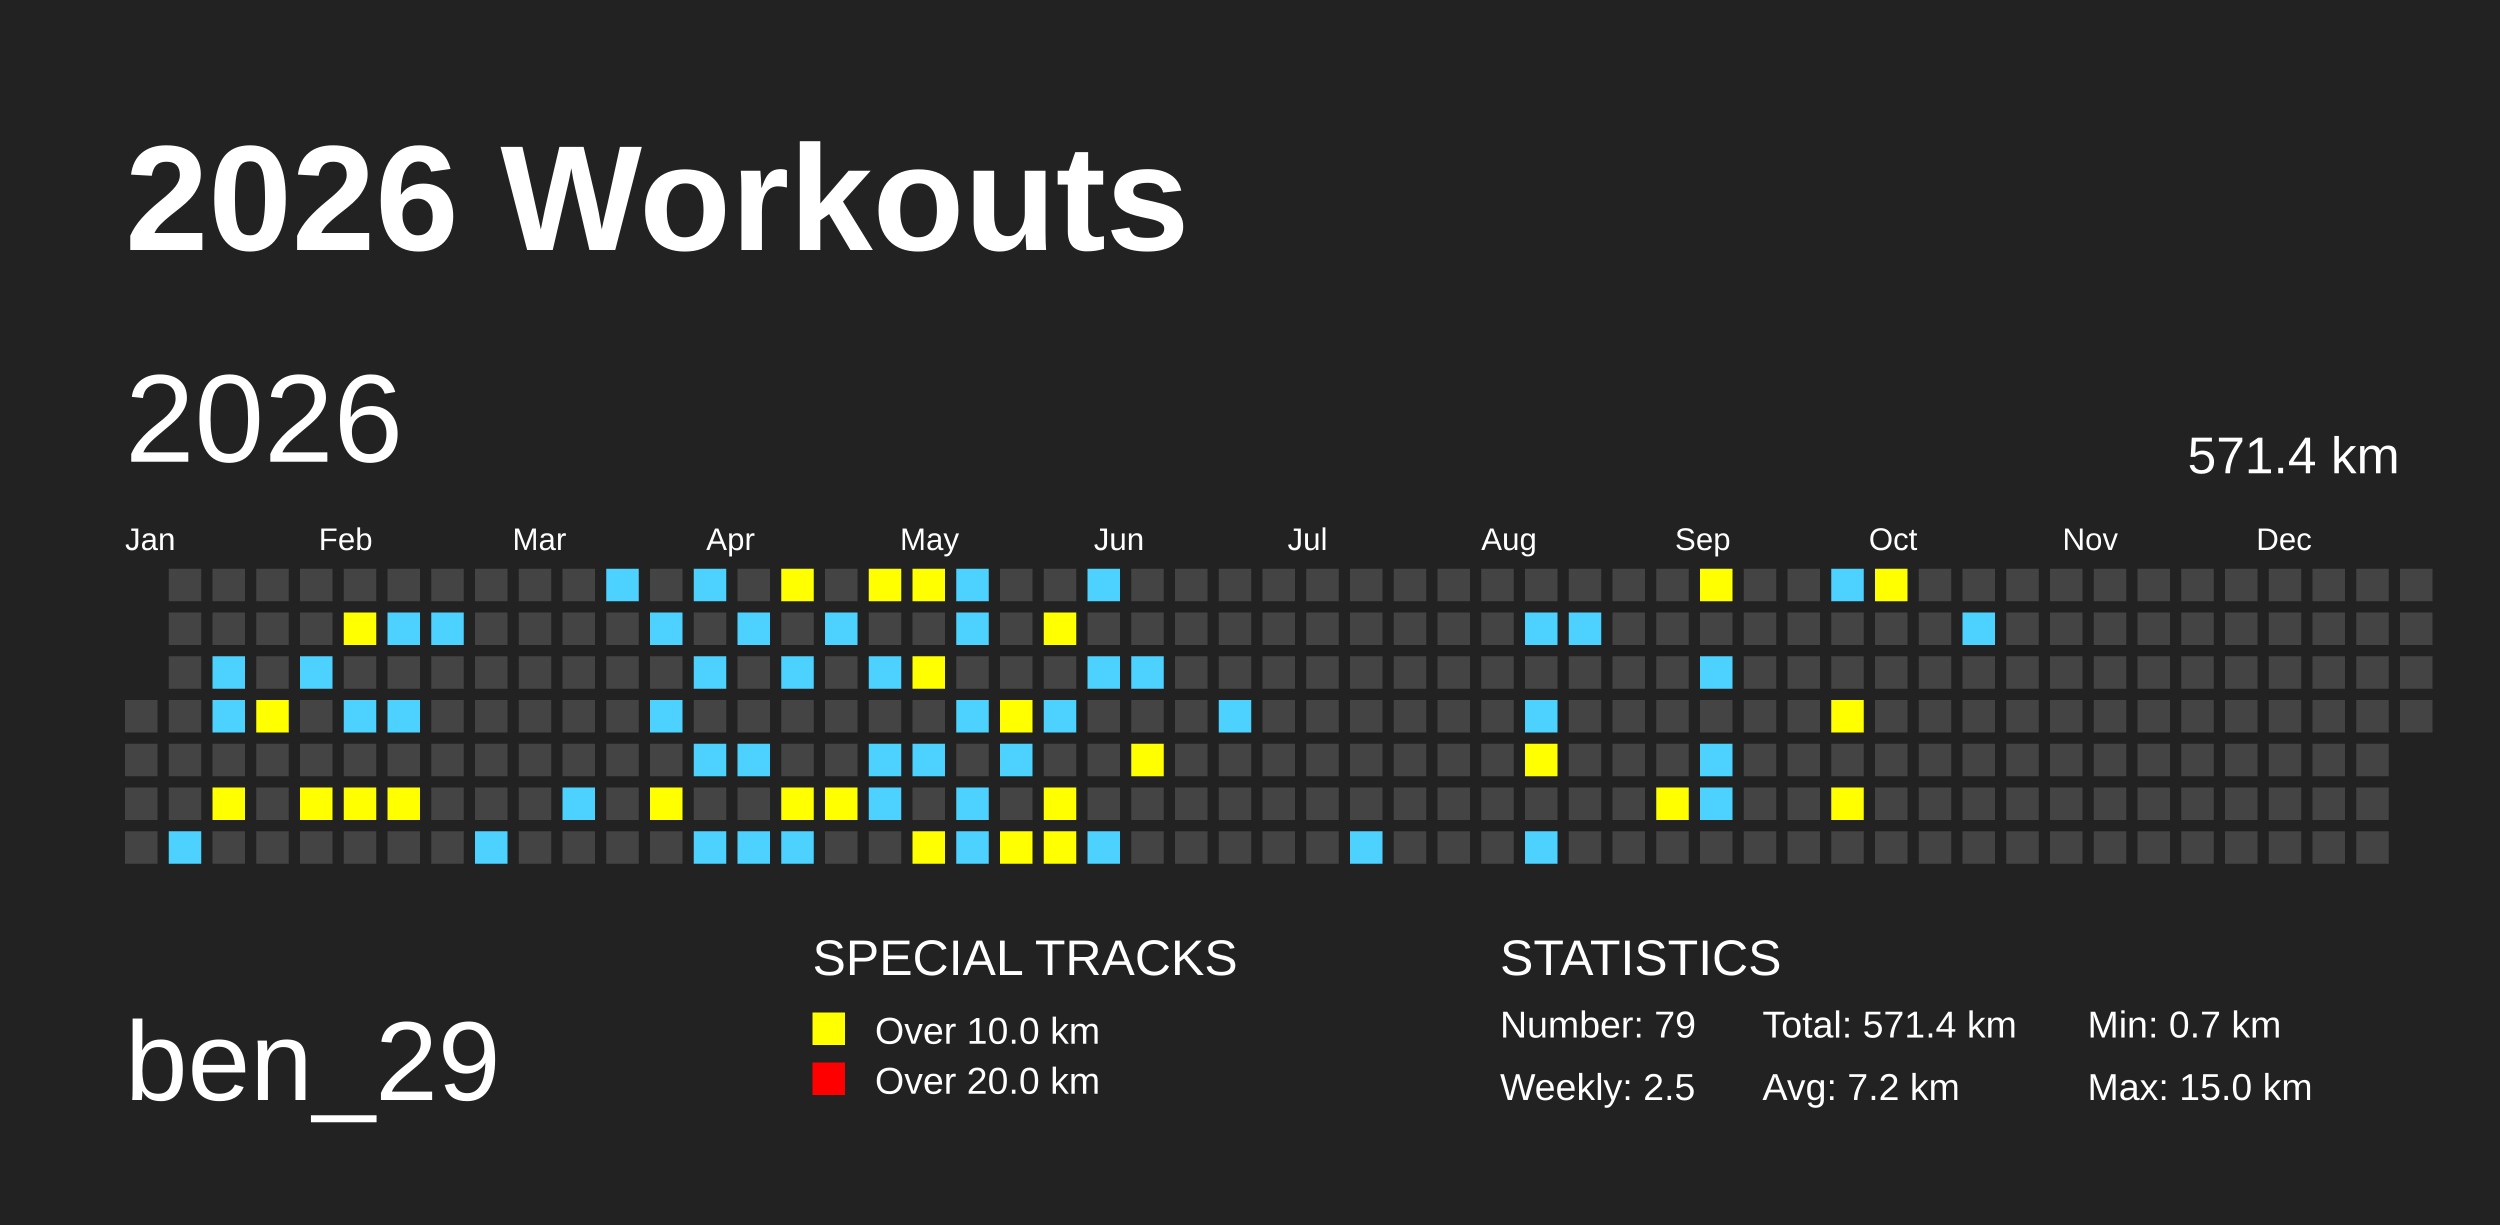
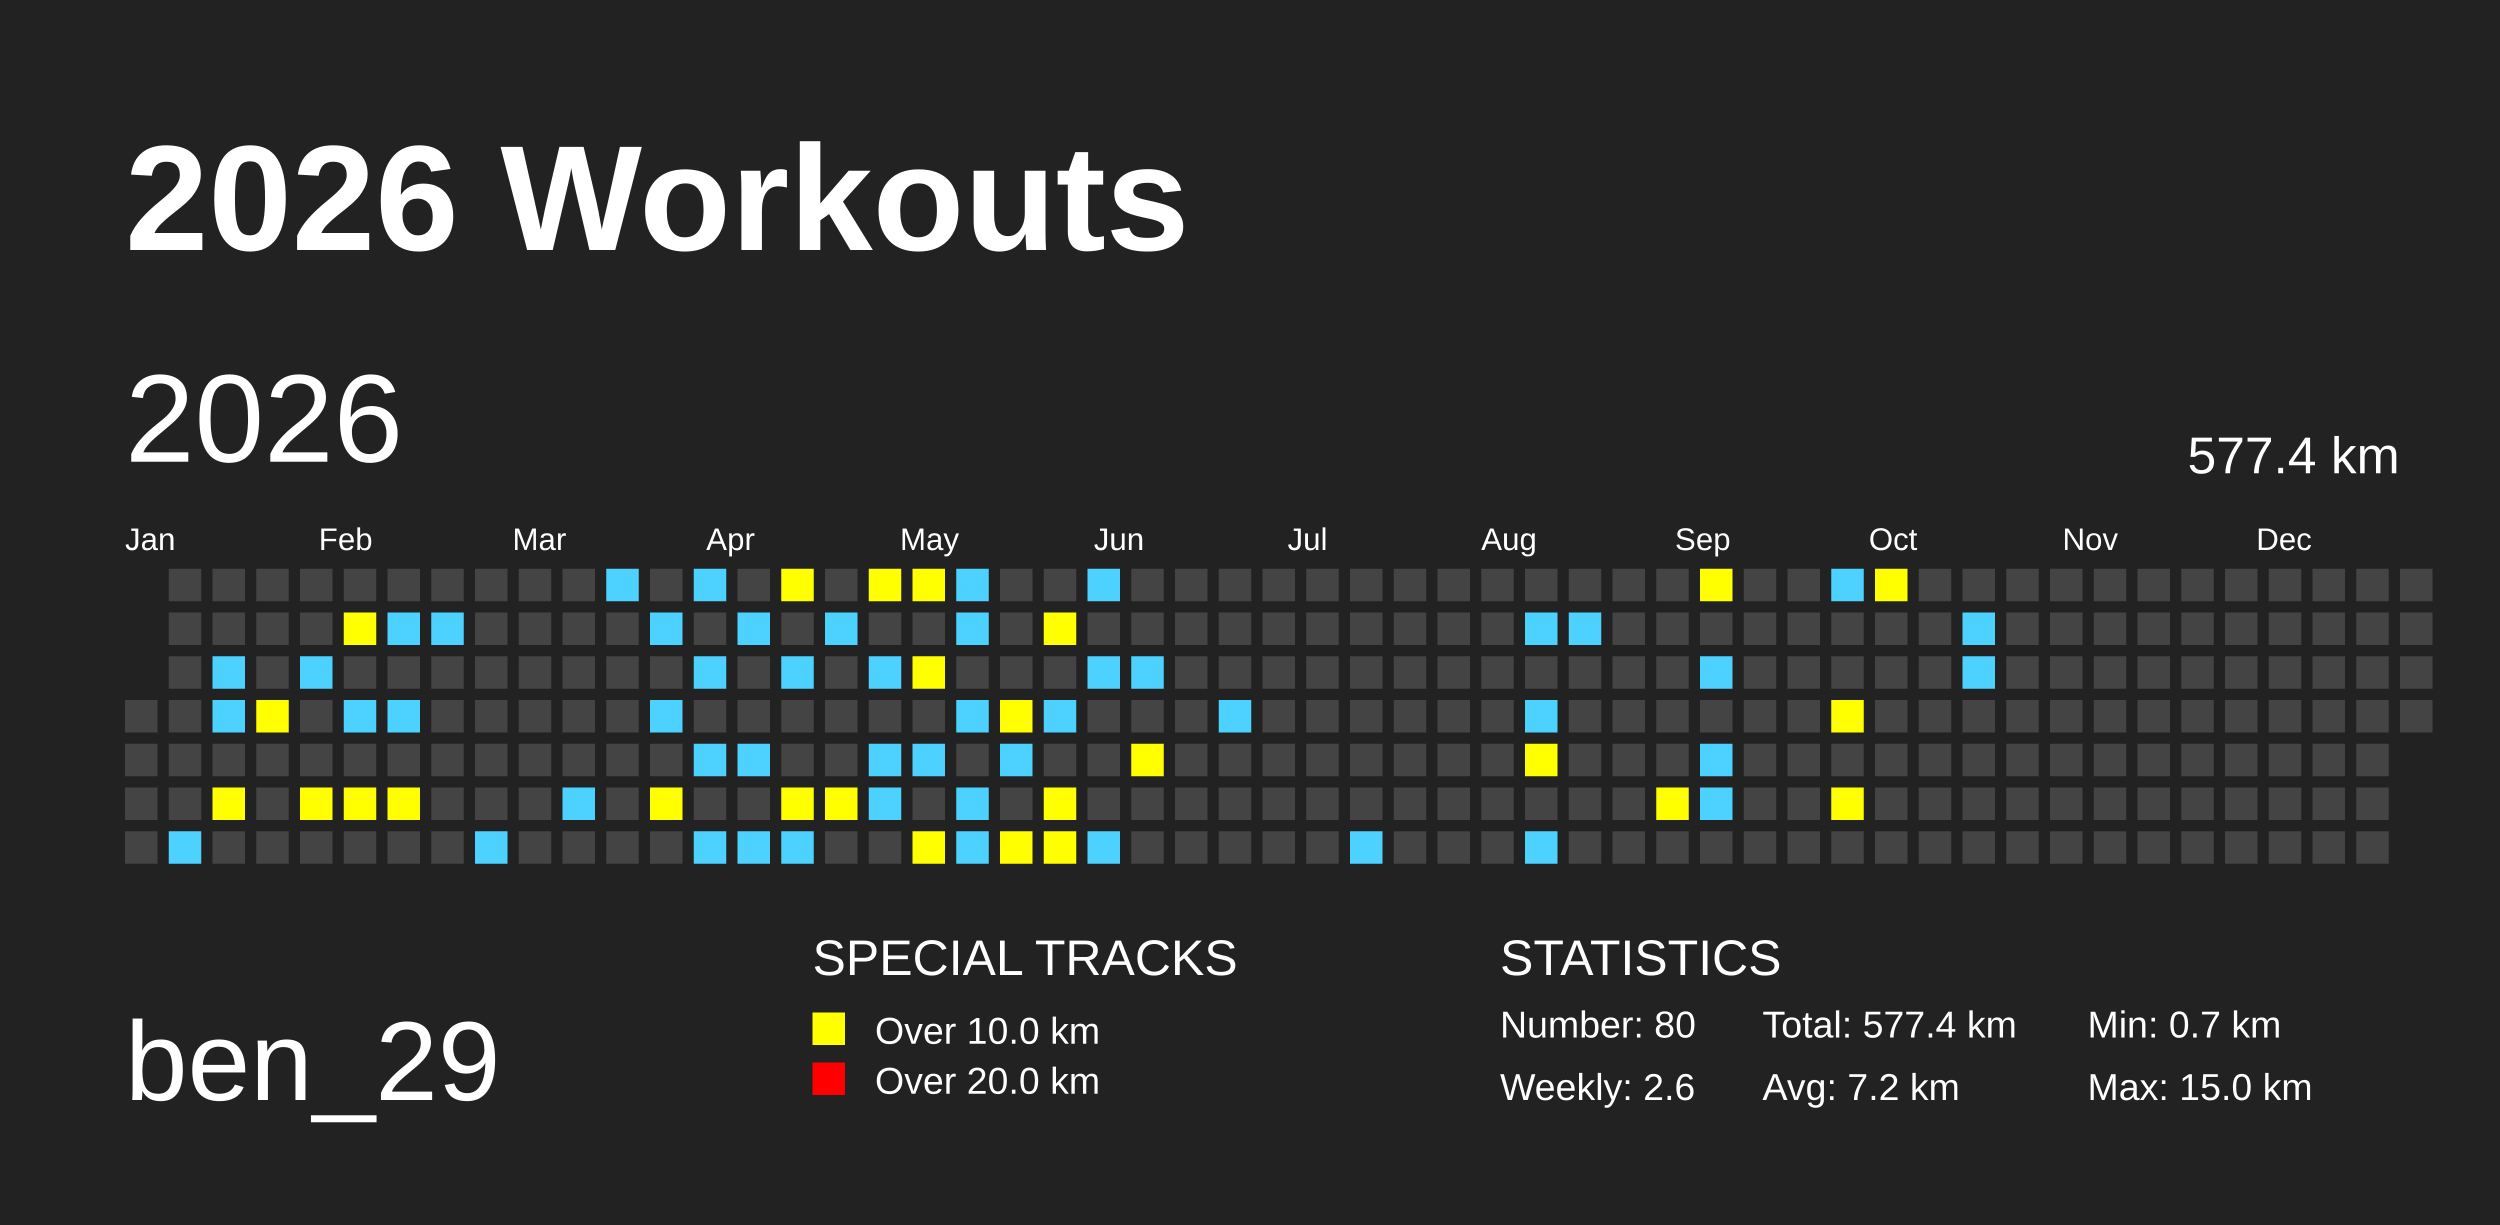
<svg xmlns="http://www.w3.org/2000/svg" baseProfile="full" height="98mm" version="1.1" viewBox="0,0,200,98" width="200mm">
  <defs />
  <rect fill="#222222" height="98" width="200" x="0" y="0" />
  <text fill="#FFFFFF" style="font-size:12px; font-family:Arial; font-weight:bold;" x="10" y="20">2026 Workouts</text>
  <text fill="#FFFFFF" style="font-size:9px; font-family:Arial" x="10" y="88">ben_29</text>
  <text fill="#FFFFFF" style="font-size:4px; font-family:Arial" x="65" y="78">SPECIAL TRACKS</text>
  <rect fill="yellow" height="2.6" width="2.6" x="65" y="81" />
  <text fill="#FFFFFF" style="font-size:3px; font-family:Arial" x="70" y="83.5">Over 10.0 km</text>
  <rect fill="red" height="2.6" width="2.6" x="65" y="85" />
  <text fill="#FFFFFF" style="font-size:3px; font-family:Arial" x="70" y="87.5">Over 20.0 km</text>
  <text fill="#FFFFFF" style="font-size:4px; font-family:Arial" x="120" y="78">STATISTICS</text>
-   <text fill="#FFFFFF" style="font-size:3px; font-family:Arial" x="120" y="83">Number: 79</text>
-   <text fill="#FFFFFF" style="font-size:3px; font-family:Arial" x="120" y="88">Weekly: 2.5</text>
-   <text fill="#FFFFFF" style="font-size:3px; font-family:Arial" x="141" y="83">Total: 571.4 km</text>
+   <text fill="#FFFFFF" style="font-size:3px; font-family:Arial" x="120" y="83">Number: 80</text>
+   <text fill="#FFFFFF" style="font-size:3px; font-family:Arial" x="120" y="88">Weekly: 2.6</text>
+   <text fill="#FFFFFF" style="font-size:3px; font-family:Arial" x="141" y="83">Total: 577.4 km</text>
  <text fill="#FFFFFF" style="font-size:3px; font-family:Arial" x="141" y="88">Avg: 7.2 km</text>
  <text fill="#FFFFFF" style="font-size:3px; font-family:Arial" x="167" y="83">Min: 0.7 km</text>
  <text fill="#FFFFFF" style="font-size:3px; font-family:Arial" x="167" y="88">Max: 15.0 km</text>
  <text dominant-baseline="hanging" fill="#FFFFFF" style="font-size:10.0px; font-family:Arial;" x="10" y="30">2026</text>
-   <text dominant-baseline="hanging" fill="#FFFFFF" style="font-size:4.125px; font-family:Arial;" x="175" y="35">571.4 km</text>
+   <text dominant-baseline="hanging" fill="#FFFFFF" style="font-size:4.125px; font-family:Arial;" x="175" y="35">577.4 km</text>
  <text fill="#FFFFFF" style="font-size:2.5px; font-family:Arial" x="10.0" y="44">Jan</text>
  <text fill="#FFFFFF" style="font-size:2.5px; font-family:Arial" x="25.5" y="44">Feb</text>
  <text fill="#FFFFFF" style="font-size:2.5px; font-family:Arial" x="41.0" y="44">Mar</text>
  <text fill="#FFFFFF" style="font-size:2.5px; font-family:Arial" x="56.5" y="44">Apr</text>
  <text fill="#FFFFFF" style="font-size:2.5px; font-family:Arial" x="72.0" y="44">May</text>
  <text fill="#FFFFFF" style="font-size:2.5px; font-family:Arial" x="87.5" y="44">Jun</text>
  <text fill="#FFFFFF" style="font-size:2.5px; font-family:Arial" x="103.0" y="44">Jul</text>
  <text fill="#FFFFFF" style="font-size:2.5px; font-family:Arial" x="118.5" y="44">Aug</text>
  <text fill="#FFFFFF" style="font-size:2.5px; font-family:Arial" x="134.0" y="44">Sep</text>
  <text fill="#FFFFFF" style="font-size:2.5px; font-family:Arial" x="149.5" y="44">Oct</text>
  <text fill="#FFFFFF" style="font-size:2.5px; font-family:Arial" x="165.0" y="44">Nov</text>
  <text fill="#FFFFFF" style="font-size:2.5px; font-family:Arial" x="180.5" y="44">Dec</text>
  <rect fill="#444444" height="2.6" width="2.6" x="10.0" y="56.0" />
  <rect fill="#444444" height="2.6" width="2.6" x="10.0" y="59.5" />
  <rect fill="#444444" height="2.6" width="2.6" x="10.0" y="63.0" />
  <rect fill="#444444" height="2.6" width="2.6" x="10.0" y="66.5" />
  <rect fill="#444444" height="2.6" width="2.6" x="13.5" y="45.5" />
  <rect fill="#444444" height="2.6" width="2.6" x="13.5" y="49.0" />
  <rect fill="#444444" height="2.6" width="2.6" x="13.5" y="52.5" />
  <rect fill="#444444" height="2.6" width="2.6" x="13.5" y="56.0" />
  <rect fill="#444444" height="2.6" width="2.6" x="13.5" y="59.5" />
  <rect fill="#444444" height="2.6" width="2.6" x="13.5" y="63.0" />
  <rect fill="#4DD2FF" height="2.6" width="2.6" x="13.5" y="66.5" />
  <rect fill="#444444" height="2.6" width="2.6" x="17.0" y="45.5" />
  <rect fill="#444444" height="2.6" width="2.6" x="17.0" y="49.0" />
  <rect fill="#4DD2FF" height="2.6" width="2.6" x="17.0" y="52.5" />
  <rect fill="#4DD2FF" height="2.6" width="2.6" x="17.0" y="56.0" />
  <rect fill="#444444" height="2.6" width="2.6" x="17.0" y="59.5" />
  <rect fill="yellow" height="2.6" width="2.6" x="17.0" y="63.0" />
  <rect fill="#444444" height="2.6" width="2.6" x="17.0" y="66.5" />
  <rect fill="#444444" height="2.6" width="2.6" x="20.5" y="45.5" />
  <rect fill="#444444" height="2.6" width="2.6" x="20.5" y="49.0" />
  <rect fill="#444444" height="2.6" width="2.6" x="20.5" y="52.5" />
  <rect fill="yellow" height="2.6" width="2.6" x="20.5" y="56.0" />
  <rect fill="#444444" height="2.6" width="2.6" x="20.5" y="59.5" />
  <rect fill="#444444" height="2.6" width="2.6" x="20.5" y="63.0" />
  <rect fill="#444444" height="2.6" width="2.6" x="20.5" y="66.5" />
  <rect fill="#444444" height="2.6" width="2.6" x="24.0" y="45.5" />
  <rect fill="#444444" height="2.6" width="2.6" x="24.0" y="49.0" />
  <rect fill="#4DD2FF" height="2.6" width="2.6" x="24.0" y="52.5" />
  <rect fill="#444444" height="2.6" width="2.6" x="24.0" y="56.0" />
  <rect fill="#444444" height="2.6" width="2.6" x="24.0" y="59.5" />
  <rect fill="yellow" height="2.6" width="2.6" x="24.0" y="63.0" />
  <rect fill="#444444" height="2.6" width="2.6" x="24.0" y="66.5" />
  <rect fill="#444444" height="2.6" width="2.6" x="27.5" y="45.5" />
  <rect fill="yellow" height="2.6" width="2.6" x="27.5" y="49.0" />
  <rect fill="#444444" height="2.6" width="2.6" x="27.5" y="52.5" />
  <rect fill="#4DD2FF" height="2.6" width="2.6" x="27.5" y="56.0" />
  <rect fill="#444444" height="2.6" width="2.6" x="27.5" y="59.5" />
  <rect fill="yellow" height="2.6" width="2.6" x="27.5" y="63.0" />
  <rect fill="#444444" height="2.6" width="2.6" x="27.5" y="66.5" />
  <rect fill="#444444" height="2.6" width="2.6" x="31.0" y="45.5" />
  <rect fill="#4DD2FF" height="2.6" width="2.6" x="31.0" y="49.0" />
  <rect fill="#444444" height="2.6" width="2.6" x="31.0" y="52.5" />
  <rect fill="#4DD2FF" height="2.6" width="2.6" x="31.0" y="56.0" />
  <rect fill="#444444" height="2.6" width="2.6" x="31.0" y="59.5" />
  <rect fill="yellow" height="2.6" width="2.6" x="31.0" y="63.0" />
  <rect fill="#444444" height="2.6" width="2.6" x="31.0" y="66.5" />
  <rect fill="#444444" height="2.6" width="2.6" x="34.5" y="45.5" />
  <rect fill="#4DD2FF" height="2.6" width="2.6" x="34.5" y="49.0" />
  <rect fill="#444444" height="2.6" width="2.6" x="34.5" y="52.5" />
  <rect fill="#444444" height="2.6" width="2.6" x="34.5" y="56.0" />
  <rect fill="#444444" height="2.6" width="2.6" x="34.5" y="59.5" />
  <rect fill="#444444" height="2.6" width="2.6" x="34.5" y="63.0" />
  <rect fill="#444444" height="2.6" width="2.6" x="34.5" y="66.5" />
  <rect fill="#444444" height="2.6" width="2.6" x="38.0" y="45.5" />
  <rect fill="#444444" height="2.6" width="2.6" x="38.0" y="49.0" />
  <rect fill="#444444" height="2.6" width="2.6" x="38.0" y="52.5" />
  <rect fill="#444444" height="2.6" width="2.6" x="38.0" y="56.0" />
  <rect fill="#444444" height="2.6" width="2.6" x="38.0" y="59.5" />
  <rect fill="#444444" height="2.6" width="2.6" x="38.0" y="63.0" />
  <rect fill="#4DD2FF" height="2.6" width="2.6" x="38.0" y="66.5" />
  <rect fill="#444444" height="2.6" width="2.6" x="41.5" y="45.5" />
  <rect fill="#444444" height="2.6" width="2.6" x="41.5" y="49.0" />
  <rect fill="#444444" height="2.6" width="2.6" x="41.5" y="52.5" />
  <rect fill="#444444" height="2.6" width="2.6" x="41.5" y="56.0" />
  <rect fill="#444444" height="2.6" width="2.6" x="41.5" y="59.5" />
  <rect fill="#444444" height="2.6" width="2.6" x="41.5" y="63.0" />
  <rect fill="#444444" height="2.6" width="2.6" x="41.5" y="66.5" />
  <rect fill="#444444" height="2.6" width="2.6" x="45.0" y="45.5" />
  <rect fill="#444444" height="2.6" width="2.6" x="45.0" y="49.0" />
  <rect fill="#444444" height="2.6" width="2.6" x="45.0" y="52.5" />
  <rect fill="#444444" height="2.6" width="2.6" x="45.0" y="56.0" />
  <rect fill="#444444" height="2.6" width="2.6" x="45.0" y="59.5" />
  <rect fill="#4DD2FF" height="2.6" width="2.6" x="45.0" y="63.0" />
  <rect fill="#444444" height="2.6" width="2.6" x="45.0" y="66.5" />
  <rect fill="#4DD2FF" height="2.6" width="2.6" x="48.5" y="45.5" />
  <rect fill="#444444" height="2.6" width="2.6" x="48.5" y="49.0" />
  <rect fill="#444444" height="2.6" width="2.6" x="48.5" y="52.5" />
  <rect fill="#444444" height="2.6" width="2.6" x="48.5" y="56.0" />
  <rect fill="#444444" height="2.6" width="2.6" x="48.5" y="59.5" />
  <rect fill="#444444" height="2.6" width="2.6" x="48.5" y="63.0" />
  <rect fill="#444444" height="2.6" width="2.6" x="48.5" y="66.5" />
  <rect fill="#444444" height="2.6" width="2.6" x="52.0" y="45.5" />
  <rect fill="#4DD2FF" height="2.6" width="2.6" x="52.0" y="49.0" />
  <rect fill="#444444" height="2.6" width="2.6" x="52.0" y="52.5" />
  <rect fill="#4DD2FF" height="2.6" width="2.6" x="52.0" y="56.0" />
  <rect fill="#444444" height="2.6" width="2.6" x="52.0" y="59.5" />
  <rect fill="yellow" height="2.6" width="2.6" x="52.0" y="63.0" />
  <rect fill="#444444" height="2.6" width="2.6" x="52.0" y="66.5" />
  <rect fill="#4DD2FF" height="2.6" width="2.6" x="55.5" y="45.5" />
  <rect fill="#444444" height="2.6" width="2.6" x="55.5" y="49.0" />
  <rect fill="#4DD2FF" height="2.6" width="2.6" x="55.5" y="52.5" />
  <rect fill="#444444" height="2.6" width="2.6" x="55.5" y="56.0" />
  <rect fill="#4DD2FF" height="2.6" width="2.6" x="55.5" y="59.5" />
  <rect fill="#444444" height="2.6" width="2.6" x="55.5" y="63.0" />
  <rect fill="#4DD2FF" height="2.6" width="2.6" x="55.5" y="66.5" />
  <rect fill="#444444" height="2.6" width="2.6" x="59.0" y="45.5" />
  <rect fill="#4DD2FF" height="2.6" width="2.6" x="59.0" y="49.0" />
  <rect fill="#444444" height="2.6" width="2.6" x="59.0" y="52.5" />
  <rect fill="#444444" height="2.6" width="2.6" x="59.0" y="56.0" />
  <rect fill="#4DD2FF" height="2.6" width="2.6" x="59.0" y="59.5" />
  <rect fill="#444444" height="2.6" width="2.6" x="59.0" y="63.0" />
  <rect fill="#4DD2FF" height="2.6" width="2.6" x="59.0" y="66.5" />
  <rect fill="yellow" height="2.6" width="2.6" x="62.5" y="45.5" />
  <rect fill="#444444" height="2.6" width="2.6" x="62.5" y="49.0" />
  <rect fill="#4DD2FF" height="2.6" width="2.6" x="62.5" y="52.5" />
  <rect fill="#444444" height="2.6" width="2.6" x="62.5" y="56.0" />
  <rect fill="#444444" height="2.6" width="2.6" x="62.5" y="59.5" />
  <rect fill="yellow" height="2.6" width="2.6" x="62.5" y="63.0" />
  <rect fill="#4DD2FF" height="2.6" width="2.6" x="62.5" y="66.5" />
  <rect fill="#444444" height="2.6" width="2.6" x="66.0" y="45.5" />
  <rect fill="#4DD2FF" height="2.6" width="2.6" x="66.0" y="49.0" />
  <rect fill="#444444" height="2.6" width="2.6" x="66.0" y="52.5" />
  <rect fill="#444444" height="2.6" width="2.6" x="66.0" y="56.0" />
  <rect fill="#444444" height="2.6" width="2.6" x="66.0" y="59.5" />
  <rect fill="yellow" height="2.6" width="2.6" x="66.0" y="63.0" />
  <rect fill="#444444" height="2.6" width="2.6" x="66.0" y="66.5" />
  <rect fill="yellow" height="2.6" width="2.6" x="69.5" y="45.5" />
  <rect fill="#444444" height="2.6" width="2.6" x="69.5" y="49.0" />
  <rect fill="#4DD2FF" height="2.6" width="2.6" x="69.5" y="52.5" />
  <rect fill="#444444" height="2.6" width="2.6" x="69.5" y="56.0" />
  <rect fill="#4DD2FF" height="2.6" width="2.6" x="69.5" y="59.5" />
  <rect fill="#4DD2FF" height="2.6" width="2.6" x="69.5" y="63.0" />
  <rect fill="#444444" height="2.6" width="2.6" x="69.5" y="66.5" />
  <rect fill="yellow" height="2.6" width="2.6" x="73.0" y="45.5" />
  <rect fill="#444444" height="2.6" width="2.6" x="73.0" y="49.0" />
  <rect fill="yellow" height="2.6" width="2.6" x="73.0" y="52.5" />
  <rect fill="#444444" height="2.6" width="2.6" x="73.0" y="56.0" />
  <rect fill="#4DD2FF" height="2.6" width="2.6" x="73.0" y="59.5" />
  <rect fill="#444444" height="2.6" width="2.6" x="73.0" y="63.0" />
  <rect fill="yellow" height="2.6" width="2.6" x="73.0" y="66.5" />
  <rect fill="#4DD2FF" height="2.6" width="2.6" x="76.5" y="45.5" />
  <rect fill="#4DD2FF" height="2.6" width="2.6" x="76.5" y="49.0" />
  <rect fill="#444444" height="2.6" width="2.6" x="76.5" y="52.5" />
  <rect fill="#4DD2FF" height="2.6" width="2.6" x="76.5" y="56.0" />
  <rect fill="#444444" height="2.6" width="2.6" x="76.5" y="59.5" />
  <rect fill="#4DD2FF" height="2.6" width="2.6" x="76.5" y="63.0" />
  <rect fill="#4DD2FF" height="2.6" width="2.6" x="76.5" y="66.5" />
  <rect fill="#444444" height="2.6" width="2.6" x="80.0" y="45.5" />
  <rect fill="#444444" height="2.6" width="2.6" x="80.0" y="49.0" />
  <rect fill="#444444" height="2.6" width="2.6" x="80.0" y="52.5" />
  <rect fill="yellow" height="2.6" width="2.6" x="80.0" y="56.0" />
  <rect fill="#4DD2FF" height="2.6" width="2.6" x="80.0" y="59.5" />
  <rect fill="#444444" height="2.6" width="2.6" x="80.0" y="63.0" />
  <rect fill="yellow" height="2.6" width="2.6" x="80.0" y="66.5" />
  <rect fill="#444444" height="2.6" width="2.6" x="83.5" y="45.5" />
  <rect fill="yellow" height="2.6" width="2.6" x="83.5" y="49.0" />
  <rect fill="#444444" height="2.6" width="2.6" x="83.5" y="52.5" />
  <rect fill="#4DD2FF" height="2.6" width="2.6" x="83.5" y="56.0" />
  <rect fill="#444444" height="2.6" width="2.6" x="83.5" y="59.5" />
  <rect fill="yellow" height="2.6" width="2.6" x="83.5" y="63.0" />
  <rect fill="yellow" height="2.6" width="2.6" x="83.5" y="66.5" />
  <rect fill="#4DD2FF" height="2.6" width="2.6" x="87.0" y="45.5" />
  <rect fill="#444444" height="2.6" width="2.6" x="87.0" y="49.0" />
  <rect fill="#4DD2FF" height="2.6" width="2.6" x="87.0" y="52.5" />
  <rect fill="#444444" height="2.6" width="2.6" x="87.0" y="56.0" />
  <rect fill="#444444" height="2.6" width="2.6" x="87.0" y="59.5" />
  <rect fill="#444444" height="2.6" width="2.6" x="87.0" y="63.0" />
  <rect fill="#4DD2FF" height="2.6" width="2.6" x="87.0" y="66.5" />
  <rect fill="#444444" height="2.6" width="2.6" x="90.5" y="45.5" />
  <rect fill="#444444" height="2.6" width="2.6" x="90.5" y="49.0" />
  <rect fill="#4DD2FF" height="2.6" width="2.6" x="90.5" y="52.5" />
  <rect fill="#444444" height="2.6" width="2.6" x="90.5" y="56.0" />
  <rect fill="yellow" height="2.6" width="2.6" x="90.5" y="59.5" />
  <rect fill="#444444" height="2.6" width="2.6" x="90.5" y="63.0" />
  <rect fill="#444444" height="2.6" width="2.6" x="90.5" y="66.5" />
  <rect fill="#444444" height="2.6" width="2.6" x="94.0" y="45.5" />
  <rect fill="#444444" height="2.6" width="2.6" x="94.0" y="49.0" />
  <rect fill="#444444" height="2.6" width="2.6" x="94.0" y="52.5" />
  <rect fill="#444444" height="2.6" width="2.6" x="94.0" y="56.0" />
  <rect fill="#444444" height="2.6" width="2.6" x="94.0" y="59.5" />
  <rect fill="#444444" height="2.6" width="2.6" x="94.0" y="63.0" />
  <rect fill="#444444" height="2.6" width="2.6" x="94.0" y="66.5" />
  <rect fill="#444444" height="2.6" width="2.6" x="97.5" y="45.5" />
  <rect fill="#444444" height="2.6" width="2.6" x="97.5" y="49.0" />
  <rect fill="#444444" height="2.6" width="2.6" x="97.5" y="52.5" />
  <rect fill="#4DD2FF" height="2.6" width="2.6" x="97.5" y="56.0" />
  <rect fill="#444444" height="2.6" width="2.6" x="97.5" y="59.5" />
  <rect fill="#444444" height="2.6" width="2.6" x="97.5" y="63.0" />
  <rect fill="#444444" height="2.6" width="2.6" x="97.5" y="66.5" />
  <rect fill="#444444" height="2.6" width="2.6" x="101.0" y="45.5" />
  <rect fill="#444444" height="2.6" width="2.6" x="101.0" y="49.0" />
  <rect fill="#444444" height="2.6" width="2.6" x="101.0" y="52.5" />
  <rect fill="#444444" height="2.6" width="2.6" x="101.0" y="56.0" />
  <rect fill="#444444" height="2.6" width="2.6" x="101.0" y="59.5" />
  <rect fill="#444444" height="2.6" width="2.6" x="101.0" y="63.0" />
  <rect fill="#444444" height="2.6" width="2.6" x="101.0" y="66.5" />
  <rect fill="#444444" height="2.6" width="2.6" x="104.5" y="45.5" />
  <rect fill="#444444" height="2.6" width="2.6" x="104.5" y="49.0" />
  <rect fill="#444444" height="2.6" width="2.6" x="104.5" y="52.5" />
  <rect fill="#444444" height="2.6" width="2.6" x="104.5" y="56.0" />
  <rect fill="#444444" height="2.6" width="2.6" x="104.5" y="59.5" />
  <rect fill="#444444" height="2.6" width="2.6" x="104.5" y="63.0" />
  <rect fill="#444444" height="2.6" width="2.6" x="104.5" y="66.5" />
  <rect fill="#444444" height="2.6" width="2.6" x="108.0" y="45.5" />
  <rect fill="#444444" height="2.6" width="2.6" x="108.0" y="49.0" />
  <rect fill="#444444" height="2.6" width="2.6" x="108.0" y="52.5" />
  <rect fill="#444444" height="2.6" width="2.6" x="108.0" y="56.0" />
  <rect fill="#444444" height="2.6" width="2.6" x="108.0" y="59.5" />
  <rect fill="#444444" height="2.6" width="2.6" x="108.0" y="63.0" />
  <rect fill="#4DD2FF" height="2.6" width="2.6" x="108.0" y="66.5" />
  <rect fill="#444444" height="2.6" width="2.6" x="111.5" y="45.5" />
  <rect fill="#444444" height="2.6" width="2.6" x="111.5" y="49.0" />
  <rect fill="#444444" height="2.6" width="2.6" x="111.5" y="52.5" />
  <rect fill="#444444" height="2.6" width="2.6" x="111.5" y="56.0" />
  <rect fill="#444444" height="2.6" width="2.6" x="111.5" y="59.5" />
  <rect fill="#444444" height="2.6" width="2.6" x="111.5" y="63.0" />
  <rect fill="#444444" height="2.6" width="2.6" x="111.5" y="66.5" />
  <rect fill="#444444" height="2.6" width="2.6" x="115.0" y="45.5" />
  <rect fill="#444444" height="2.6" width="2.6" x="115.0" y="49.0" />
  <rect fill="#444444" height="2.6" width="2.6" x="115.0" y="52.5" />
  <rect fill="#444444" height="2.6" width="2.6" x="115.0" y="56.0" />
  <rect fill="#444444" height="2.6" width="2.6" x="115.0" y="59.5" />
  <rect fill="#444444" height="2.6" width="2.6" x="115.0" y="63.0" />
  <rect fill="#444444" height="2.6" width="2.6" x="115.0" y="66.5" />
  <rect fill="#444444" height="2.6" width="2.6" x="118.5" y="45.5" />
  <rect fill="#444444" height="2.6" width="2.6" x="118.5" y="49.0" />
  <rect fill="#444444" height="2.6" width="2.6" x="118.5" y="52.5" />
  <rect fill="#444444" height="2.6" width="2.6" x="118.5" y="56.0" />
  <rect fill="#444444" height="2.6" width="2.6" x="118.5" y="59.5" />
  <rect fill="#444444" height="2.6" width="2.6" x="118.5" y="63.0" />
  <rect fill="#444444" height="2.6" width="2.6" x="118.5" y="66.5" />
  <rect fill="#444444" height="2.6" width="2.6" x="122.0" y="45.5" />
  <rect fill="#4DD2FF" height="2.6" width="2.6" x="122.0" y="49.0" />
  <rect fill="#444444" height="2.6" width="2.6" x="122.0" y="52.5" />
  <rect fill="#4DD2FF" height="2.6" width="2.6" x="122.0" y="56.0" />
  <rect fill="yellow" height="2.6" width="2.6" x="122.0" y="59.5" />
  <rect fill="#444444" height="2.6" width="2.6" x="122.0" y="63.0" />
  <rect fill="#4DD2FF" height="2.6" width="2.6" x="122.0" y="66.5" />
  <rect fill="#444444" height="2.6" width="2.6" x="125.5" y="45.5" />
  <rect fill="#4DD2FF" height="2.6" width="2.6" x="125.5" y="49.0" />
  <rect fill="#444444" height="2.6" width="2.6" x="125.5" y="52.5" />
  <rect fill="#444444" height="2.6" width="2.6" x="125.5" y="56.0" />
  <rect fill="#444444" height="2.6" width="2.6" x="125.5" y="59.5" />
  <rect fill="#444444" height="2.6" width="2.6" x="125.5" y="63.0" />
  <rect fill="#444444" height="2.6" width="2.6" x="125.5" y="66.5" />
  <rect fill="#444444" height="2.6" width="2.6" x="129.0" y="45.5" />
  <rect fill="#444444" height="2.6" width="2.6" x="129.0" y="49.0" />
  <rect fill="#444444" height="2.6" width="2.6" x="129.0" y="52.5" />
  <rect fill="#444444" height="2.6" width="2.6" x="129.0" y="56.0" />
  <rect fill="#444444" height="2.6" width="2.6" x="129.0" y="59.5" />
  <rect fill="#444444" height="2.6" width="2.6" x="129.0" y="63.0" />
  <rect fill="#444444" height="2.6" width="2.6" x="129.0" y="66.5" />
  <rect fill="#444444" height="2.6" width="2.6" x="132.5" y="45.5" />
  <rect fill="#444444" height="2.6" width="2.6" x="132.5" y="49.0" />
  <rect fill="#444444" height="2.6" width="2.6" x="132.5" y="52.5" />
  <rect fill="#444444" height="2.6" width="2.6" x="132.5" y="56.0" />
  <rect fill="#444444" height="2.6" width="2.6" x="132.5" y="59.5" />
  <rect fill="yellow" height="2.6" width="2.6" x="132.5" y="63.0" />
  <rect fill="#444444" height="2.6" width="2.6" x="132.5" y="66.5" />
  <rect fill="yellow" height="2.6" width="2.6" x="136.0" y="45.5" />
  <rect fill="#444444" height="2.6" width="2.6" x="136.0" y="49.0" />
  <rect fill="#4DD2FF" height="2.6" width="2.6" x="136.0" y="52.5" />
  <rect fill="#444444" height="2.6" width="2.6" x="136.0" y="56.0" />
  <rect fill="#4DD2FF" height="2.6" width="2.6" x="136.0" y="59.5" />
  <rect fill="#4DD2FF" height="2.6" width="2.6" x="136.0" y="63.0" />
  <rect fill="#444444" height="2.6" width="2.6" x="136.0" y="66.5" />
  <rect fill="#444444" height="2.6" width="2.6" x="139.5" y="45.5" />
  <rect fill="#444444" height="2.6" width="2.6" x="139.5" y="49.0" />
  <rect fill="#444444" height="2.6" width="2.6" x="139.5" y="52.5" />
  <rect fill="#444444" height="2.6" width="2.6" x="139.5" y="56.0" />
  <rect fill="#444444" height="2.6" width="2.6" x="139.5" y="59.5" />
  <rect fill="#444444" height="2.6" width="2.6" x="139.5" y="63.0" />
  <rect fill="#444444" height="2.6" width="2.6" x="139.5" y="66.5" />
  <rect fill="#444444" height="2.6" width="2.6" x="143.0" y="45.5" />
  <rect fill="#444444" height="2.6" width="2.6" x="143.0" y="49.0" />
  <rect fill="#444444" height="2.6" width="2.6" x="143.0" y="52.5" />
  <rect fill="#444444" height="2.6" width="2.6" x="143.0" y="56.0" />
  <rect fill="#444444" height="2.6" width="2.6" x="143.0" y="59.5" />
  <rect fill="#444444" height="2.6" width="2.6" x="143.0" y="63.0" />
  <rect fill="#444444" height="2.6" width="2.6" x="143.0" y="66.5" />
  <rect fill="#4DD2FF" height="2.6" width="2.6" x="146.5" y="45.5" />
  <rect fill="#444444" height="2.6" width="2.6" x="146.5" y="49.0" />
  <rect fill="#444444" height="2.6" width="2.6" x="146.5" y="52.5" />
  <rect fill="yellow" height="2.6" width="2.6" x="146.5" y="56.0" />
  <rect fill="#444444" height="2.6" width="2.6" x="146.5" y="59.5" />
  <rect fill="yellow" height="2.6" width="2.6" x="146.5" y="63.0" />
  <rect fill="#444444" height="2.6" width="2.6" x="146.5" y="66.5" />
  <rect fill="yellow" height="2.6" width="2.6" x="150.0" y="45.5" />
  <rect fill="#444444" height="2.6" width="2.6" x="150.0" y="49.0" />
  <rect fill="#444444" height="2.6" width="2.6" x="150.0" y="52.5" />
  <rect fill="#444444" height="2.6" width="2.6" x="150.0" y="56.0" />
  <rect fill="#444444" height="2.6" width="2.6" x="150.0" y="59.5" />
  <rect fill="#444444" height="2.6" width="2.6" x="150.0" y="63.0" />
  <rect fill="#444444" height="2.6" width="2.6" x="150.0" y="66.5" />
  <rect fill="#444444" height="2.6" width="2.6" x="153.5" y="45.5" />
  <rect fill="#444444" height="2.6" width="2.6" x="153.5" y="49.0" />
  <rect fill="#444444" height="2.6" width="2.6" x="153.5" y="52.5" />
  <rect fill="#444444" height="2.6" width="2.6" x="153.5" y="56.0" />
  <rect fill="#444444" height="2.6" width="2.6" x="153.5" y="59.5" />
  <rect fill="#444444" height="2.6" width="2.6" x="153.5" y="63.0" />
  <rect fill="#444444" height="2.6" width="2.6" x="153.5" y="66.5" />
  <rect fill="#444444" height="2.6" width="2.6" x="157.0" y="45.5" />
  <rect fill="#4DD2FF" height="2.6" width="2.6" x="157.0" y="49.0" />
-   <rect fill="#444444" height="2.6" width="2.6" x="157.0" y="52.5" />
+   <rect fill="#4DD2FF" height="2.6" width="2.6" x="157.0" y="52.5" />
  <rect fill="#444444" height="2.6" width="2.6" x="157.0" y="56.0" />
  <rect fill="#444444" height="2.6" width="2.6" x="157.0" y="59.5" />
  <rect fill="#444444" height="2.6" width="2.6" x="157.0" y="63.0" />
  <rect fill="#444444" height="2.6" width="2.6" x="157.0" y="66.5" />
  <rect fill="#444444" height="2.6" width="2.6" x="160.5" y="45.5" />
  <rect fill="#444444" height="2.6" width="2.6" x="160.5" y="49.0" />
  <rect fill="#444444" height="2.6" width="2.6" x="160.5" y="52.5" />
  <rect fill="#444444" height="2.6" width="2.6" x="160.5" y="56.0" />
  <rect fill="#444444" height="2.6" width="2.6" x="160.5" y="59.5" />
  <rect fill="#444444" height="2.6" width="2.6" x="160.5" y="63.0" />
  <rect fill="#444444" height="2.6" width="2.6" x="160.5" y="66.5" />
  <rect fill="#444444" height="2.6" width="2.6" x="164.0" y="45.5" />
  <rect fill="#444444" height="2.6" width="2.6" x="164.0" y="49.0" />
  <rect fill="#444444" height="2.6" width="2.6" x="164.0" y="52.5" />
  <rect fill="#444444" height="2.6" width="2.6" x="164.0" y="56.0" />
  <rect fill="#444444" height="2.6" width="2.6" x="164.0" y="59.5" />
  <rect fill="#444444" height="2.6" width="2.6" x="164.0" y="63.0" />
  <rect fill="#444444" height="2.6" width="2.6" x="164.0" y="66.5" />
  <rect fill="#444444" height="2.6" width="2.6" x="167.5" y="45.5" />
  <rect fill="#444444" height="2.6" width="2.6" x="167.5" y="49.0" />
  <rect fill="#444444" height="2.6" width="2.6" x="167.5" y="52.5" />
  <rect fill="#444444" height="2.6" width="2.6" x="167.5" y="56.0" />
  <rect fill="#444444" height="2.6" width="2.6" x="167.5" y="59.5" />
  <rect fill="#444444" height="2.6" width="2.6" x="167.5" y="63.0" />
  <rect fill="#444444" height="2.6" width="2.6" x="167.5" y="66.5" />
  <rect fill="#444444" height="2.6" width="2.6" x="171.0" y="45.5" />
  <rect fill="#444444" height="2.6" width="2.6" x="171.0" y="49.0" />
  <rect fill="#444444" height="2.6" width="2.6" x="171.0" y="52.5" />
  <rect fill="#444444" height="2.6" width="2.6" x="171.0" y="56.0" />
  <rect fill="#444444" height="2.6" width="2.6" x="171.0" y="59.5" />
  <rect fill="#444444" height="2.6" width="2.6" x="171.0" y="63.0" />
  <rect fill="#444444" height="2.6" width="2.6" x="171.0" y="66.5" />
  <rect fill="#444444" height="2.6" width="2.6" x="174.5" y="45.5" />
  <rect fill="#444444" height="2.6" width="2.6" x="174.5" y="49.0" />
  <rect fill="#444444" height="2.6" width="2.6" x="174.5" y="52.5" />
  <rect fill="#444444" height="2.6" width="2.6" x="174.5" y="56.0" />
  <rect fill="#444444" height="2.6" width="2.6" x="174.5" y="59.5" />
  <rect fill="#444444" height="2.6" width="2.6" x="174.5" y="63.0" />
  <rect fill="#444444" height="2.6" width="2.6" x="174.5" y="66.5" />
  <rect fill="#444444" height="2.6" width="2.6" x="178.0" y="45.5" />
  <rect fill="#444444" height="2.6" width="2.6" x="178.0" y="49.0" />
  <rect fill="#444444" height="2.6" width="2.6" x="178.0" y="52.5" />
  <rect fill="#444444" height="2.6" width="2.6" x="178.0" y="56.0" />
  <rect fill="#444444" height="2.6" width="2.6" x="178.0" y="59.5" />
  <rect fill="#444444" height="2.6" width="2.6" x="178.0" y="63.0" />
  <rect fill="#444444" height="2.6" width="2.6" x="178.0" y="66.5" />
  <rect fill="#444444" height="2.6" width="2.6" x="181.5" y="45.5" />
  <rect fill="#444444" height="2.6" width="2.6" x="181.5" y="49.0" />
  <rect fill="#444444" height="2.6" width="2.6" x="181.5" y="52.5" />
  <rect fill="#444444" height="2.6" width="2.6" x="181.5" y="56.0" />
  <rect fill="#444444" height="2.6" width="2.6" x="181.5" y="59.5" />
  <rect fill="#444444" height="2.6" width="2.6" x="181.5" y="63.0" />
  <rect fill="#444444" height="2.6" width="2.6" x="181.5" y="66.5" />
  <rect fill="#444444" height="2.6" width="2.6" x="185.0" y="45.5" />
  <rect fill="#444444" height="2.6" width="2.6" x="185.0" y="49.0" />
  <rect fill="#444444" height="2.6" width="2.6" x="185.0" y="52.5" />
  <rect fill="#444444" height="2.6" width="2.6" x="185.0" y="56.0" />
  <rect fill="#444444" height="2.6" width="2.6" x="185.0" y="59.5" />
  <rect fill="#444444" height="2.6" width="2.6" x="185.0" y="63.0" />
  <rect fill="#444444" height="2.6" width="2.6" x="185.0" y="66.5" />
  <rect fill="#444444" height="2.6" width="2.6" x="188.5" y="45.5" />
  <rect fill="#444444" height="2.6" width="2.6" x="188.5" y="49.0" />
  <rect fill="#444444" height="2.6" width="2.6" x="188.5" y="52.5" />
  <rect fill="#444444" height="2.6" width="2.6" x="188.5" y="56.0" />
  <rect fill="#444444" height="2.6" width="2.6" x="188.5" y="59.5" />
  <rect fill="#444444" height="2.6" width="2.6" x="188.5" y="63.0" />
  <rect fill="#444444" height="2.6" width="2.6" x="188.5" y="66.5" />
  <rect fill="#444444" height="2.6" width="2.6" x="192.0" y="45.5" />
  <rect fill="#444444" height="2.6" width="2.6" x="192.0" y="49.0" />
  <rect fill="#444444" height="2.6" width="2.6" x="192.0" y="52.5" />
  <rect fill="#444444" height="2.6" width="2.6" x="192.0" y="56.0" />
</svg>
